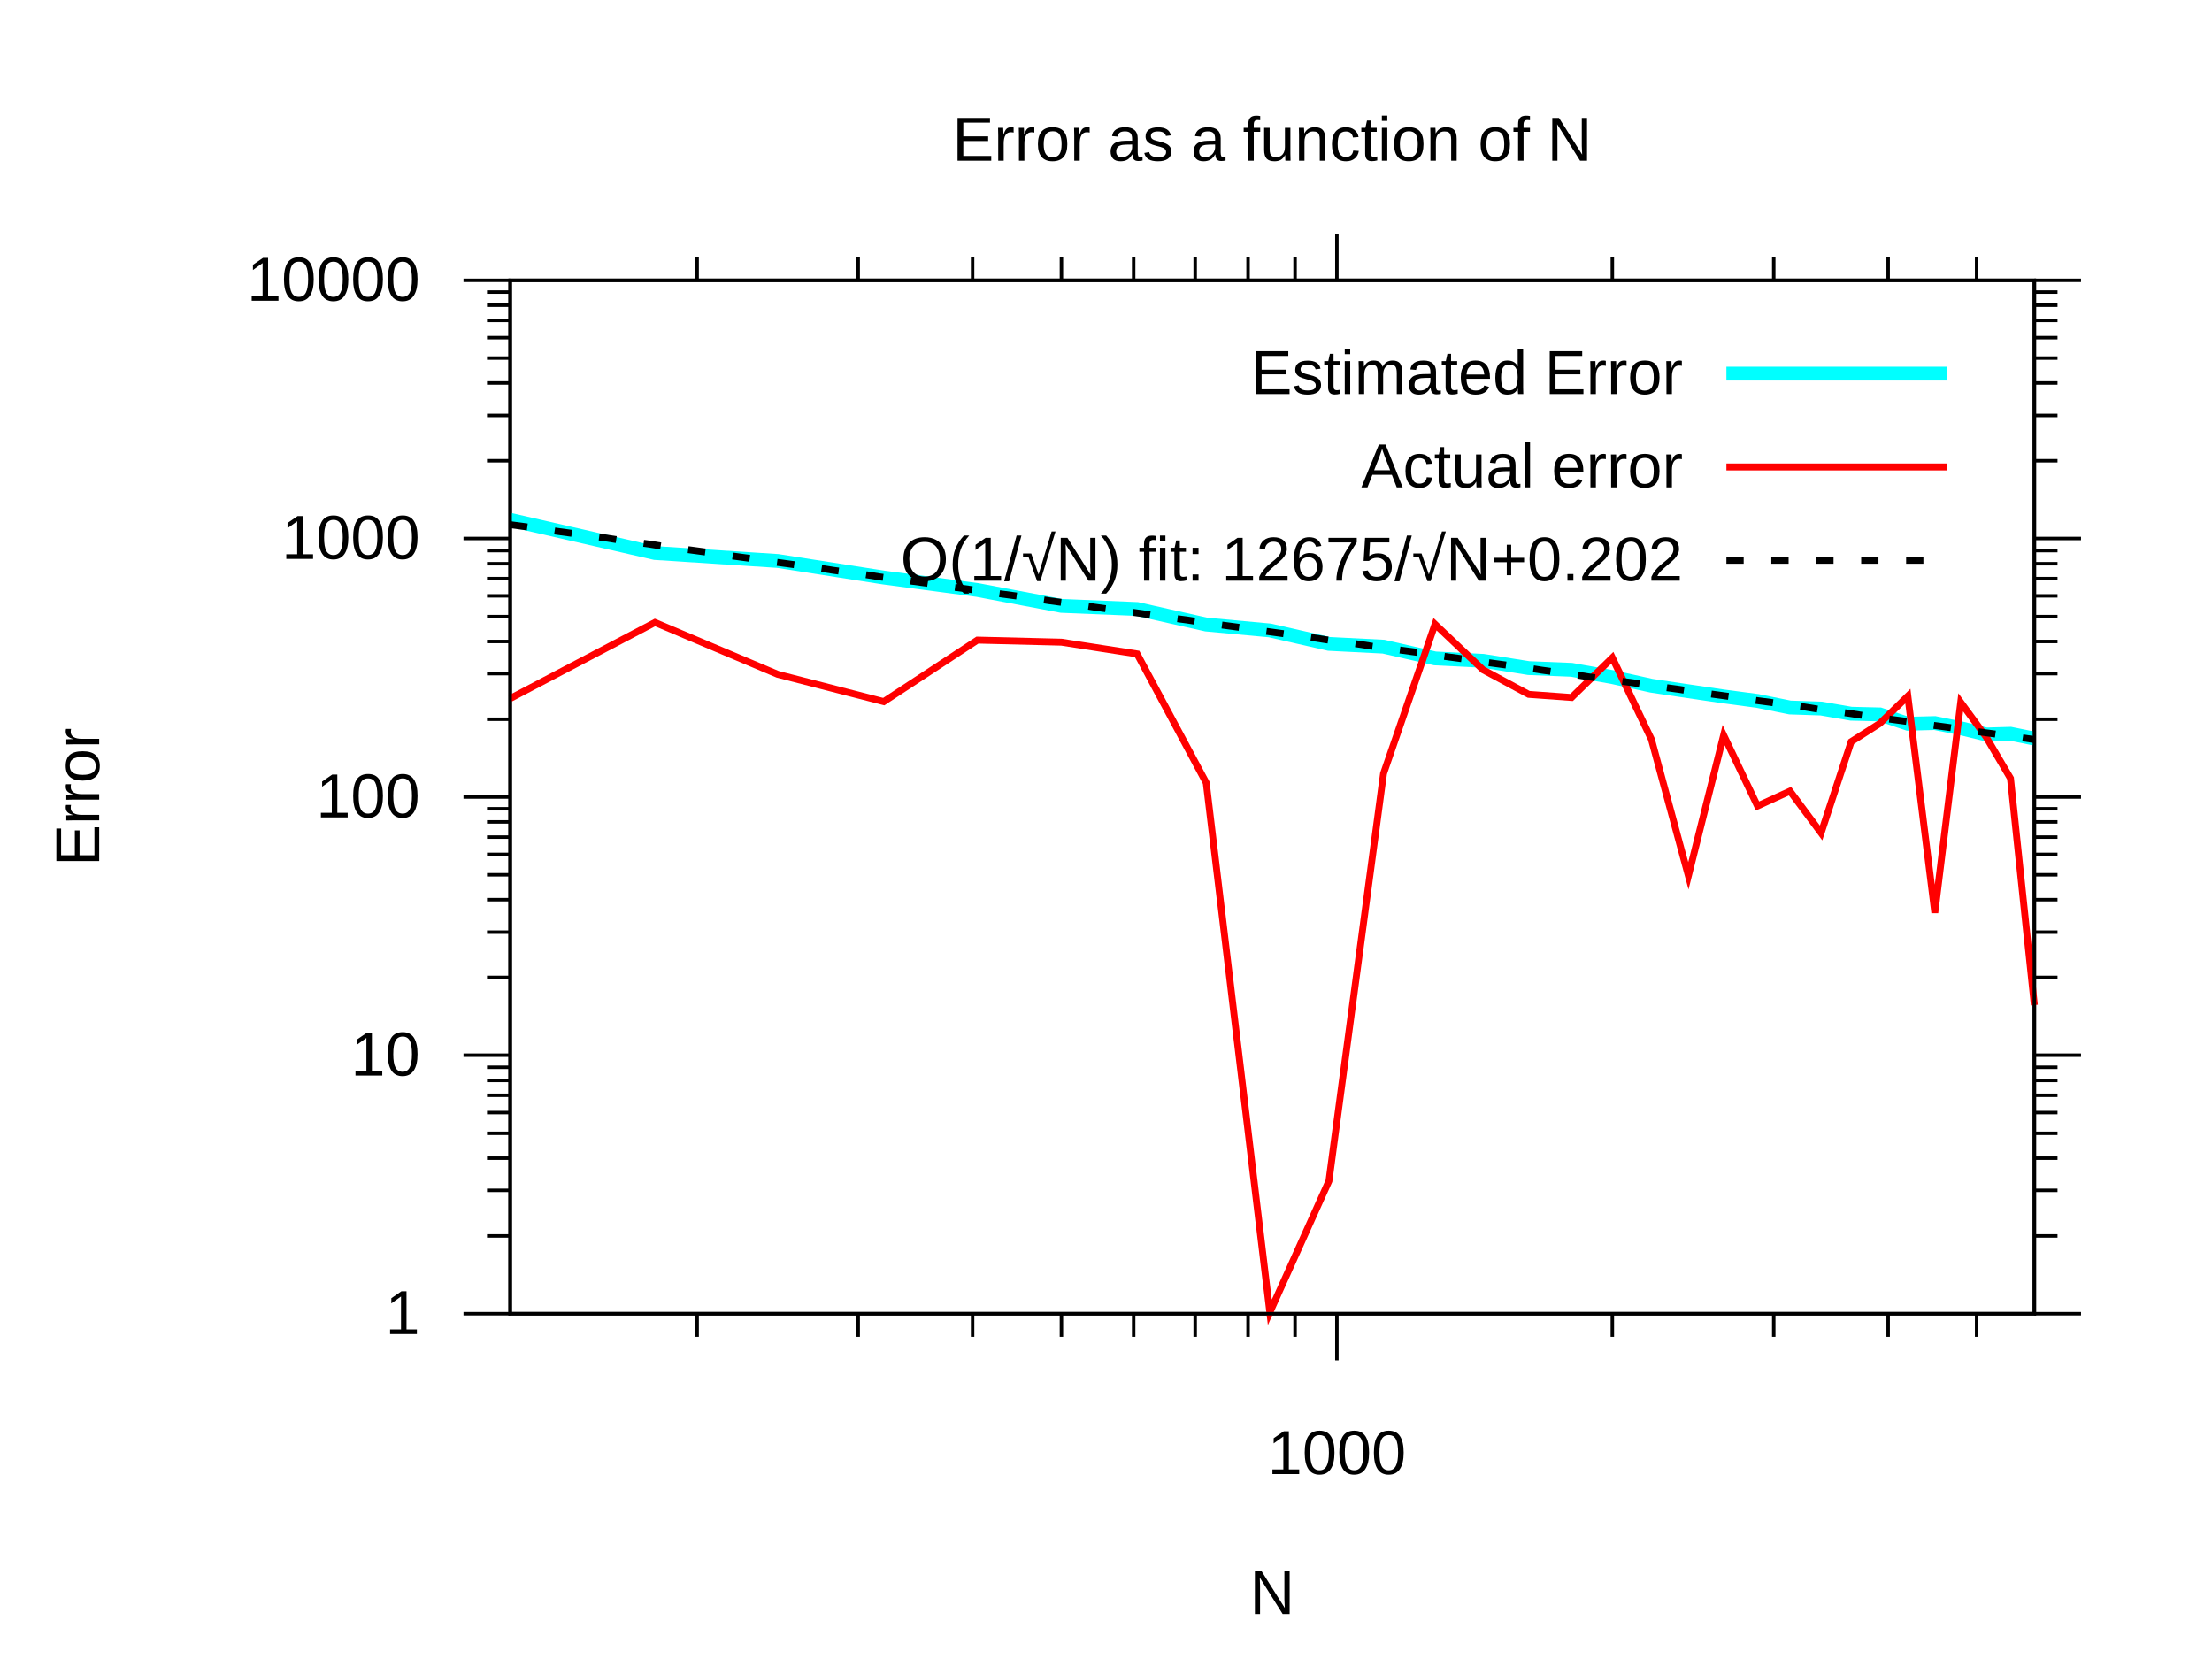
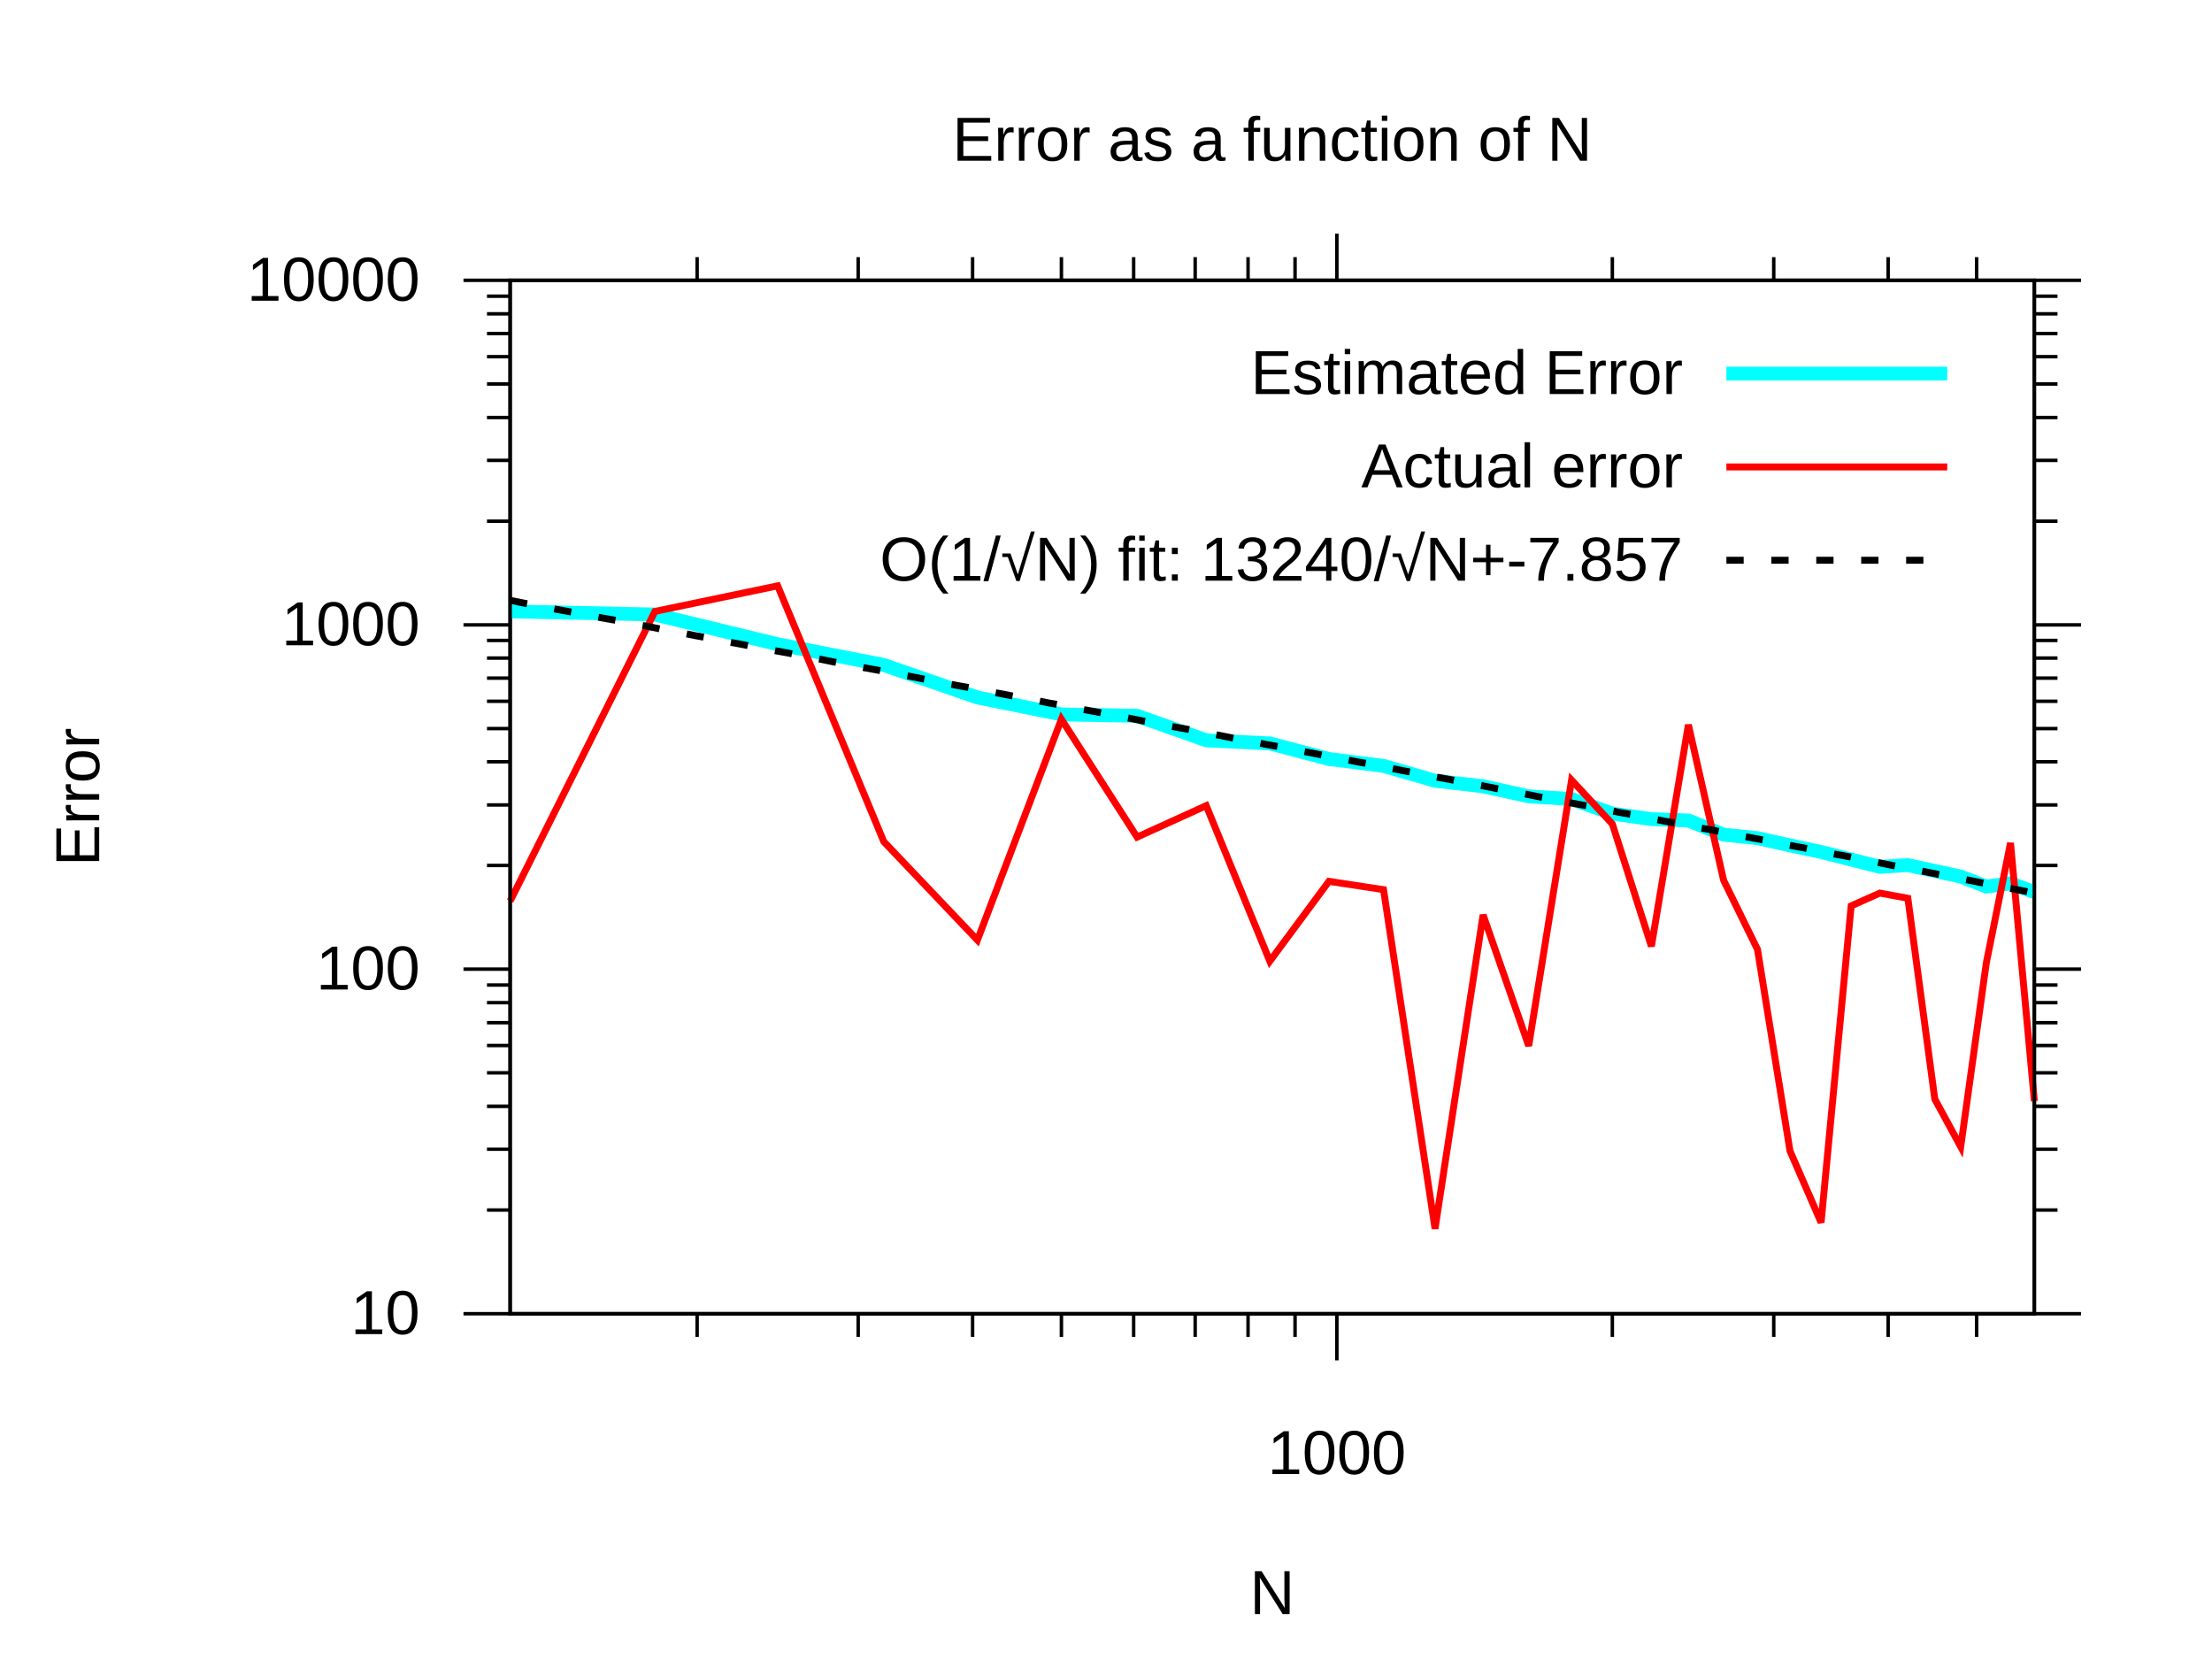
<svg xmlns="http://www.w3.org/2000/svg" xmlns:xlink="http://www.w3.org/1999/xlink" width="640" height="480" viewBox="0 0 640 480">
  <g id="gnuplot_canvas">
    <rect x="0" y="0" width="640" height="480" fill="#ffffff" />
    <defs>
      <circle id="gpDot" r="0.5" stroke-width="0.5" stroke="currentColor" />
      <path id="gpPt0" stroke-width="0.148" stroke="currentColor" d="M-1,0 h2 M0,-1 v2" />
      <path id="gpPt1" stroke-width="0.148" stroke="currentColor" d="M-1,-1 L1,1 M1,-1 L-1,1" />
      <path id="gpPt2" stroke-width="0.148" stroke="currentColor" d="M-1,0 L1,0 M0,-1 L0,1 M-1,-1 L1,1 M-1,1 L1,-1" />
      <rect id="gpPt3" stroke-width="0.148" stroke="currentColor" x="-1" y="-1" width="2" height="2" />
      <rect id="gpPt4" stroke-width="0.148" stroke="currentColor" fill="currentColor" x="-1" y="-1" width="2" height="2" />
      <circle id="gpPt5" stroke-width="0.148" stroke="currentColor" cx="0" cy="0" r="1" />
      <use xlink:href="#gpPt5" id="gpPt6" fill="currentColor" stroke="none" />
      <path id="gpPt7" stroke-width="0.148" stroke="currentColor" d="M0,-1.33 L-1.33,0.67 L1.33,0.67 z" />
      <use xlink:href="#gpPt7" id="gpPt8" fill="currentColor" stroke="none" />
      <use xlink:href="#gpPt7" id="gpPt9" stroke="currentColor" transform="rotate(180)" />
      <use xlink:href="#gpPt9" id="gpPt10" fill="currentColor" stroke="none" />
      <use xlink:href="#gpPt3" id="gpPt11" stroke="currentColor" transform="rotate(45)" />
      <use xlink:href="#gpPt11" id="gpPt12" fill="currentColor" stroke="none" />
      <path id="gpPt13" stroke-width="0.148" stroke="currentColor" d="M0,1.330 L1.265,0.411 L0.782,-1.067 L-0.782,-1.076 L-1.265,0.411 z" />
      <use xlink:href="#gpPt13" id="gpPt14" fill="currentColor" stroke="none" />
      <filter id="textbox" filterUnits="objectBoundingBox" x="0" y="0" height="1" width="1">
        <feFlood flood-color="#FFFFFF" flood-opacity="1" result="bgnd" />
        <feComposite in="SourceGraphic" in2="bgnd" operator="atop" />
      </filter>
      <filter id="greybox" filterUnits="objectBoundingBox" x="0" y="0" height="1" width="1">
        <feFlood flood-color="lightgrey" flood-opacity="1" result="grey" />
        <feComposite in="SourceGraphic" in2="grey" operator="atop" />
      </filter>
    </defs>
    <g fill="none" color="#FFFFFF" stroke="currentColor" stroke-width="1.00" stroke-linecap="butt" stroke-linejoin="miter">
</g>
    <g fill="none" color="black" stroke="currentColor" stroke-width="1.00" stroke-linecap="butt" stroke-linejoin="miter">
      <path stroke="black" d="M147.6,380.1 L134.1,380.1 M588.6,380.1 L602.1,380.1  " />
      <g transform="translate(121.5,386.0)" stroke="none" fill="black" font-family="Arial" font-size="18.00" text-anchor="end">
        <text>
-           <tspan font-family="Arial"> 1</tspan>
-         </text>
-       </g>
-     </g>
-     <g fill="none" color="black" stroke="currentColor" stroke-width="1.00" stroke-linecap="butt" stroke-linejoin="miter">
-       <path stroke="black" d="M147.6,357.6 L140.9,357.6 M588.6,357.6 L595.3,357.6 M147.6,344.4 L140.9,344.4 M588.6,344.4 L595.3,344.4   M147.6,335.1 L140.9,335.1 M588.6,335.1 L595.3,335.1 M147.6,327.9 L140.9,327.9 M588.6,327.9 L595.3,327.9   M147.6,321.9 L140.9,321.9 M588.6,321.9 L595.3,321.9 M147.6,316.9 L140.9,316.9 M588.6,316.9 L595.3,316.9   M147.6,312.6 L140.9,312.6 M588.6,312.6 L595.3,312.6 M147.6,308.8 L140.9,308.8 M588.6,308.8 L595.3,308.8   M147.6,305.3 L134.1,305.3 M588.6,305.3 L602.1,305.3  " />
-       <g transform="translate(121.5,311.2)" stroke="none" fill="black" font-family="Arial" font-size="18.00" text-anchor="end">
-         <text>
          <tspan font-family="Arial"> 10</tspan>
        </text>
      </g>
    </g>
    <g fill="none" color="black" stroke="currentColor" stroke-width="1.00" stroke-linecap="butt" stroke-linejoin="miter">
-       <path stroke="black" d="M147.6,282.8 L140.9,282.8 M588.6,282.8 L595.3,282.8 M147.6,269.7 L140.9,269.7 M588.6,269.7 L595.3,269.7   M147.6,260.3 L140.9,260.3 M588.6,260.3 L595.3,260.3 M147.6,253.1 L140.9,253.1 M588.6,253.1 L595.3,253.1   M147.6,247.2 L140.9,247.2 M588.6,247.2 L595.3,247.2 M147.6,242.2 L140.9,242.2 M588.6,242.2 L595.3,242.2   M147.6,237.8 L140.9,237.8 M588.6,237.8 L595.3,237.8 M147.6,234.0 L140.9,234.0 M588.6,234.0 L595.3,234.0   M147.6,230.6 L134.1,230.6 M588.6,230.6 L602.1,230.6  " />
-       <g transform="translate(121.5,236.5)" stroke="none" fill="black" font-family="Arial" font-size="18.00" text-anchor="end">
+       <path stroke="black" d="M147.6,350.1 L140.9,350.1 M588.6,350.1 L595.3,350.1 M147.6,332.5 L140.9,332.5 M588.6,332.5 L595.3,332.5   M147.6,320.1 L140.9,320.1 M588.6,320.1 L595.3,320.1 M147.6,310.4 L140.9,310.4 M588.6,310.4 L595.3,310.4   M147.6,302.5 L140.9,302.5 M588.6,302.5 L595.3,302.5 M147.6,295.9 L140.9,295.9 M588.6,295.9 L595.3,295.9   M147.6,290.1 L140.9,290.1 M588.6,290.1 L595.3,290.1 M147.6,285.0 L140.9,285.0 M588.6,285.0 L595.3,285.0   M147.6,280.4 L134.1,280.4 M588.6,280.4 L602.1,280.4  " />
+       <g transform="translate(121.5,286.3)" stroke="none" fill="black" font-family="Arial" font-size="18.00" text-anchor="end">
        <text>
          <tspan font-family="Arial"> 100</tspan>
        </text>
      </g>
    </g>
    <g fill="none" color="black" stroke="currentColor" stroke-width="1.00" stroke-linecap="butt" stroke-linejoin="miter">
-       <path stroke="black" d="M147.6,208.1 L140.9,208.1 M588.6,208.1 L595.3,208.1 M147.6,194.9 L140.9,194.9 M588.6,194.9 L595.3,194.9   M147.6,185.6 L140.9,185.6 M588.6,185.6 L595.3,185.6 M147.6,178.4 L140.9,178.4 M588.6,178.4 L595.3,178.4   M147.6,172.4 L140.9,172.4 M588.6,172.4 L595.3,172.4 M147.6,167.4 L140.9,167.4 M588.6,167.4 L595.3,167.4   M147.6,163.1 L140.9,163.1 M588.6,163.1 L595.3,163.1 M147.6,159.3 L140.9,159.3 M588.6,159.3 L595.3,159.3   M147.6,155.8 L134.1,155.8 M588.6,155.8 L602.1,155.8  " />
-       <g transform="translate(121.5,161.7)" stroke="none" fill="black" font-family="Arial" font-size="18.00" text-anchor="end">
+       <path stroke="black" d="M147.6,250.4 L140.9,250.4 M588.6,250.4 L595.3,250.4 M147.6,232.9 L140.9,232.9 M588.6,232.9 L595.3,232.9   M147.6,220.4 L140.9,220.4 M588.6,220.4 L595.3,220.4 M147.6,210.8 L140.9,210.8 M588.6,210.8 L595.3,210.8   M147.6,202.9 L140.9,202.9 M588.6,202.9 L595.3,202.9 M147.6,196.2 L140.9,196.2 M588.6,196.2 L595.3,196.2   M147.6,190.4 L140.9,190.4 M588.6,190.4 L595.3,190.4 M147.6,185.3 L140.9,185.3 M588.6,185.3 L595.3,185.3   M147.6,180.8 L134.1,180.8 M588.6,180.8 L602.1,180.8  " />
+       <g transform="translate(121.5,186.7)" stroke="none" fill="black" font-family="Arial" font-size="18.00" text-anchor="end">
        <text>
          <tspan font-family="Arial"> 1000</tspan>
        </text>
      </g>
    </g>
    <g fill="none" color="black" stroke="currentColor" stroke-width="1.00" stroke-linecap="butt" stroke-linejoin="miter">
-       <path stroke="black" d="M147.6,133.3 L140.9,133.3 M588.6,133.3 L595.3,133.3 M147.6,120.2 L140.9,120.2 M588.6,120.2 L595.3,120.2   M147.6,110.8 L140.9,110.8 M588.6,110.8 L595.3,110.8 M147.6,103.6 L140.9,103.6 M588.6,103.6 L595.3,103.6   M147.6,97.7 L140.9,97.7 M588.6,97.7 L595.3,97.7 M147.6,92.7 L140.9,92.7 M588.6,92.7 L595.3,92.7   M147.6,88.3 L140.9,88.3 M588.6,88.3 L595.3,88.3 M147.6,84.5 L140.9,84.5 M588.6,84.5 L595.3,84.5   M147.6,81.1 L134.1,81.1 M588.6,81.1 L602.1,81.1  " />
+       <path stroke="black" d="M147.6,150.8 L140.9,150.8 M588.6,150.8 L595.3,150.8 M147.6,133.2 L140.9,133.2 M588.6,133.2 L595.3,133.2   M147.6,120.8 L140.9,120.8 M588.6,120.8 L595.3,120.8 M147.6,111.1 L140.9,111.1 M588.6,111.1 L595.3,111.1   M147.6,103.2 L140.9,103.2 M588.6,103.2 L595.3,103.2 M147.6,96.5 L140.9,96.5 M588.6,96.5 L595.3,96.5   M147.6,90.8 L140.9,90.8 M588.6,90.8 L595.3,90.8 M147.6,85.7 L140.9,85.7 M588.6,85.7 L595.3,85.7   M147.6,81.1 L134.1,81.1 M588.6,81.1 L602.1,81.1  " />
      <g transform="translate(121.5,87.0)" stroke="none" fill="black" font-family="Arial" font-size="18.00" text-anchor="end">
        <text>
          <tspan font-family="Arial"> 10000</tspan>
        </text>
      </g>
    </g>
    <g fill="none" color="black" stroke="currentColor" stroke-width="1.00" stroke-linecap="butt" stroke-linejoin="miter">
      <path stroke="black" d="M201.7,380.1 L201.7,386.8 M201.7,81.1 L201.7,74.4 M248.3,380.1 L248.3,386.8 M248.3,81.1 L248.3,74.4   M281.4,380.1 L281.4,386.8 M281.4,81.1 L281.4,74.4 M307.1,380.1 L307.1,386.8 M307.1,81.1 L307.1,74.4   M328.0,380.1 L328.0,386.8 M328.0,81.1 L328.0,74.4 M345.8,380.1 L345.8,386.8 M345.8,81.1 L345.8,74.4   M361.1,380.1 L361.1,386.8 M361.1,81.1 L361.1,74.4 M374.7,380.1 L374.7,386.8 M374.7,81.1 L374.7,74.4   M386.8,380.1 L386.8,393.6 M386.8,81.1 L386.8,67.6  " />
      <g transform="translate(386.8,426.5)" stroke="none" fill="black" font-family="Arial" font-size="18.00" text-anchor="middle">
        <text>
          <tspan font-family="Arial"> 1000</tspan>
        </text>
      </g>
    </g>
    <g fill="none" color="black" stroke="currentColor" stroke-width="1.00" stroke-linecap="butt" stroke-linejoin="miter">
      <path stroke="black" d="M466.5,380.1 L466.5,386.8 M466.5,81.1 L466.5,74.4 M513.2,380.1 L513.2,386.8 M513.2,81.1 L513.2,74.4   M546.3,380.1 L546.3,386.8 M546.3,81.1 L546.3,74.4 M571.9,380.1 L571.9,386.8 M571.9,81.1 L571.9,74.4    " />
    </g>
    <g fill="none" color="black" stroke="currentColor" stroke-width="1.00" stroke-linecap="butt" stroke-linejoin="miter">
      <path stroke="black" d="M147.6,81.1 L147.6,380.1 L588.6,380.1 L588.6,81.1 L147.6,81.1 Z  " />
    </g>
    <g fill="none" color="black" stroke="currentColor" stroke-width="1.00" stroke-linecap="butt" stroke-linejoin="miter">
      <g transform="translate(28.7,230.6) rotate(270)" stroke="none" fill="black" font-family="Arial" font-size="18.00" text-anchor="middle">
        <text>
          <tspan font-family="Arial">Error</tspan>
        </text>
      </g>
    </g>
    <g fill="none" color="black" stroke="currentColor" stroke-width="1.00" stroke-linecap="butt" stroke-linejoin="miter">
      <g transform="translate(368.1,467.0)" stroke="none" fill="black" font-family="Arial" font-size="18.00" text-anchor="middle">
        <text>
          <tspan font-family="Arial">N</tspan>
        </text>
      </g>
    </g>
    <g fill="none" color="black" stroke="currentColor" stroke-width="1.00" stroke-linecap="butt" stroke-linejoin="miter">
      <g transform="translate(368.1,46.5)" stroke="none" fill="black" font-family="Arial" font-size="18.00" text-anchor="middle">
        <text>
          <tspan font-family="Arial">Error as a function of N</tspan>
        </text>
      </g>
    </g>
    <g fill="none" color="black" stroke="currentColor" stroke-width="1.00" stroke-linecap="butt" stroke-linejoin="miter">
</g>
    <g id="gnuplot_plot_1">
      <g fill="none" color="#FFFFFF" stroke="currentColor" stroke-width="4.00" stroke-linecap="butt" stroke-linejoin="miter">
</g>
      <g fill="none" color="black" stroke="currentColor" stroke-width="4.00" stroke-linecap="butt" stroke-linejoin="miter">
        <g transform="translate(486.9,114.0)" stroke="none" fill="black" font-family="Arial" font-size="18.00" text-anchor="end">
          <text>
            <tspan font-family="Arial">Estimated Error</tspan>
          </text>
        </g>
      </g>
      <g fill="none" color="black" stroke="currentColor" stroke-width="4.00" stroke-linecap="butt" stroke-linejoin="miter">
-         <path stroke="rgb(  0, 255, 255)" d="M499.5,108.1 L563.4,108.1 M147.6,150.4 L189.5,160.0 L225.0,162.3 L255.7,167.1 L282.8,170.7 L307.1,175.3   L329.0,176.2 L349.0,180.7 L367.4,182.4 L384.5,186.3 L400.3,187.1 L415.2,190.5 L429.1,191.2 L442.3,193.3   L454.7,193.8 L466.5,195.9 L477.8,198.4 L488.5,200.0 L498.7,201.5 L508.5,202.8 L517.9,204.7 L526.9,205.0   L535.6,206.5 L543.9,206.7 L552.0,209.4 L559.8,209.2 L567.3,210.7 L574.7,212.5 L581.7,212.3 L588.6,213.7    " />
+         <path stroke="rgb(  0, 255, 255)" d="M499.5,108.1 L563.4,108.1 M147.6,176.9 L189.5,177.8 L225.0,186.4 L255.7,192.4 L282.8,201.8 L307.1,206.7   L329.0,207.1 L349.0,214.2 L367.4,215.1 L384.5,219.6 L400.3,221.6 L415.2,225.9 L429.1,227.5 L442.3,230.4   L454.7,231.2 L466.5,235.4 L477.8,237.0 L488.5,237.4 L498.7,241.5 L508.5,242.5 L517.9,244.6 L526.9,246.5   L535.6,248.7 L543.9,250.8 L552.0,250.3 L559.8,252.0 L567.3,253.6 L574.7,256.5 L581.7,255.6 L588.6,258.1    " />
      </g>
    </g>
    <g id="gnuplot_plot_2">
      <g fill="none" color="#FFFFFF" stroke="rgb(  0, 255, 255)" stroke-width="2.00" stroke-linecap="butt" stroke-linejoin="miter">
</g>
      <g fill="none" color="black" stroke="currentColor" stroke-width="2.00" stroke-linecap="butt" stroke-linejoin="miter">
        <g transform="translate(486.9,141.0)" stroke="none" fill="black" font-family="Arial" font-size="18.00" text-anchor="end">
          <text>
            <tspan font-family="Arial">Actual error</tspan>
          </text>
        </g>
      </g>
      <g fill="none" color="black" stroke="currentColor" stroke-width="2.00" stroke-linecap="butt" stroke-linejoin="miter">
-         <path stroke="rgb(255,   0,   0)" d="M499.5,135.1 L563.4,135.1 M147.6,202.1 L189.5,180.1 L225.0,195.1 L255.7,203.0 L282.8,185.2 L307.1,185.8   L329.0,189.2 L349.0,226.5 L367.4,379.7 L384.5,341.7 L400.3,223.8 L415.2,180.6 L429.1,193.8 L442.3,200.9   L454.7,201.8 L466.5,190.3 L477.8,213.9 L488.5,253.4 L498.7,212.7 L508.5,233.2 L517.9,228.9 L526.9,241.0   L535.6,214.6 L543.9,209.3 L552.0,201.4 L559.8,264.1 L567.3,203.2 L574.7,213.3 L581.7,225.2 L588.6,290.8    " />
+         <path stroke="rgb(255,   0,   0)" d="M499.5,135.1 L563.4,135.1 M147.6,260.7 L189.5,176.9 L225.0,169.5 L255.7,243.5 L282.8,272.0 L307.1,208.1   L329.0,242.2 L349.0,233.1 L367.4,278.1 L384.5,255.0 L400.3,257.4 L415.2,355.5 L429.1,264.7 L442.3,302.6   L454.7,225.7 L466.5,238.4 L477.8,273.8 L488.5,209.7 L498.7,254.7 L508.5,274.7 L517.9,333.0 L526.9,353.7   L535.6,262.1 L543.9,258.4 L552.0,259.9 L559.8,318.0 L567.3,331.8 L574.7,278.6 L581.7,243.9 L588.6,318.6    " />
      </g>
    </g>
    <g id="gnuplot_plot_3">
      <g fill="none" color="black" stroke="currentColor" stroke-width="2.00" stroke-linecap="butt" stroke-linejoin="miter">
        <g transform="translate(486.9,168.0)" stroke="none" fill="black" font-family="Arial" font-size="18.00" text-anchor="end">
          <text>
-             <tspan font-family="Arial">O(1/√N) fit: 12675/√N+0.202</tspan>
+             <tspan font-family="Arial">O(1/√N) fit: 13240/√N+-7.857</tspan>
          </text>
        </g>
      </g>
      <g fill="none" color="black" stroke="currentColor" stroke-width="2.00" stroke-linecap="butt" stroke-linejoin="miter">
-         <path stroke="rgb(  0,   0,   0)" stroke-dasharray=" 5,8" d="M499.5,162.1 L563.4,162.1 M147.6,151.8 L152.1,152.4 L156.5,153.0 L161.0,153.7 L165.4,154.3 L169.9,154.9   L174.3,155.5 L178.8,156.2 L183.2,156.8 L187.7,157.4 L192.1,158.1 L196.6,158.7 L201.1,159.3 L205.5,159.9   L210.0,160.6 L214.4,161.2 L218.9,161.8 L223.3,162.5 L227.8,163.1 L232.2,163.7 L236.7,164.3 L241.1,165.0   L245.6,165.6 L250.1,166.2 L254.5,166.9 L259.0,167.5 L263.4,168.1 L267.9,168.7 L272.3,169.4 L276.8,170.0   L281.2,170.6 L285.7,171.3 L290.1,171.9 L294.6,172.5 L299.1,173.1 L303.5,173.8 L308.0,174.4 L312.4,175.0   L316.9,175.7 L321.3,176.3 L325.8,176.9 L330.2,177.5 L334.7,178.2 L339.1,178.8 L343.6,179.4 L348.1,180.1   L352.5,180.7 L357.0,181.3 L361.4,181.9 L365.9,182.6 L370.3,183.2 L374.8,183.8 L379.2,184.4 L383.7,185.1   L388.1,185.7 L392.6,186.3 L397.1,187.0 L401.5,187.6 L406.0,188.2 L410.4,188.8 L414.9,189.5 L419.3,190.1   L423.8,190.7 L428.2,191.4 L432.7,192.0 L437.1,192.6 L441.6,193.2 L446.1,193.9 L450.5,194.5 L455.0,195.1   L459.4,195.8 L463.9,196.4 L468.3,197.0 L472.8,197.6 L477.2,198.3 L481.7,198.9 L486.1,199.5 L490.6,200.2   L495.1,200.8 L499.5,201.4 L504.0,202.0 L508.4,202.7 L512.9,203.3 L517.3,203.9 L521.8,204.5 L526.2,205.2   L530.7,205.8 L535.1,206.4 L539.6,207.1 L544.1,207.7 L548.5,208.3 L553.0,208.9 L557.4,209.6 L561.9,210.2   L566.3,210.8 L570.8,211.5 L575.2,212.1 L579.7,212.7 L584.1,213.3 L588.6,214.0  " />
+         <path stroke="rgb(  0,   0,   0)" stroke-dasharray=" 5,8" d="M499.5,162.1 L563.4,162.1 M147.6,173.7 L152.1,174.6 L156.5,175.4 L161.0,176.3 L165.4,177.1 L169.9,178.0   L174.3,178.8 L178.8,179.6 L183.2,180.5 L187.7,181.3 L192.1,182.2 L196.6,183.0 L201.1,183.9 L205.5,184.7   L210.0,185.6 L214.4,186.4 L218.9,187.3 L223.3,188.1 L227.8,188.9 L232.2,189.8 L236.7,190.6 L241.1,191.5   L245.6,192.3 L250.1,193.2 L254.5,194.0 L259.0,194.9 L263.4,195.7 L267.9,196.6 L272.3,197.4 L276.8,198.3   L281.2,199.1 L285.7,200.0 L290.1,200.8 L294.6,201.7 L299.1,202.5 L303.5,203.4 L308.0,204.2 L312.4,205.1   L316.9,205.9 L321.3,206.8 L325.8,207.6 L330.2,208.5 L334.7,209.3 L339.1,210.2 L343.6,211.0 L348.1,211.9   L352.5,212.7 L357.0,213.6 L361.4,214.4 L365.9,215.3 L370.3,216.1 L374.8,217.0 L379.2,217.8 L383.7,218.7   L388.1,219.5 L392.6,220.4 L397.1,221.2 L401.5,222.1 L406.0,223.0 L410.4,223.8 L414.9,224.7 L419.3,225.5   L423.8,226.4 L428.2,227.2 L432.7,228.1 L437.1,228.9 L441.6,229.8 L446.1,230.7 L450.5,231.5 L455.0,232.4   L459.4,233.2 L463.9,234.1 L468.3,235.0 L472.8,235.8 L477.2,236.7 L481.7,237.6 L486.1,238.4 L490.6,239.3   L495.1,240.1 L499.5,241.0 L504.0,241.9 L508.4,242.7 L512.9,243.6 L517.3,244.5 L521.8,245.3 L526.2,246.2   L530.7,247.1 L535.1,247.9 L539.6,248.8 L544.1,249.7 L548.5,250.6 L553.0,251.4 L557.4,252.3 L561.9,253.2   L566.3,254.0 L570.8,254.9 L575.2,255.8 L579.7,256.7 L584.1,257.5 L588.6,258.4  " />
      </g>
    </g>
    <g fill="none" color="black" stroke="currentColor" stroke-width="2.00" stroke-linecap="butt" stroke-linejoin="miter">
</g>
    <g fill="none" color="black" stroke="black" stroke-width="1.00" stroke-linecap="butt" stroke-linejoin="miter">
</g>
    <g fill="none" color="black" stroke="currentColor" stroke-width="1.00" stroke-linecap="butt" stroke-linejoin="miter">
      <path stroke="black" d="M147.6,81.1 L147.6,380.1 L588.6,380.1 L588.6,81.1 L147.6,81.1 Z  " />
    </g>
    <g fill="none" color="black" stroke="currentColor" stroke-width="1.00" stroke-linecap="butt" stroke-linejoin="miter">
</g>
  </g>
</svg>
